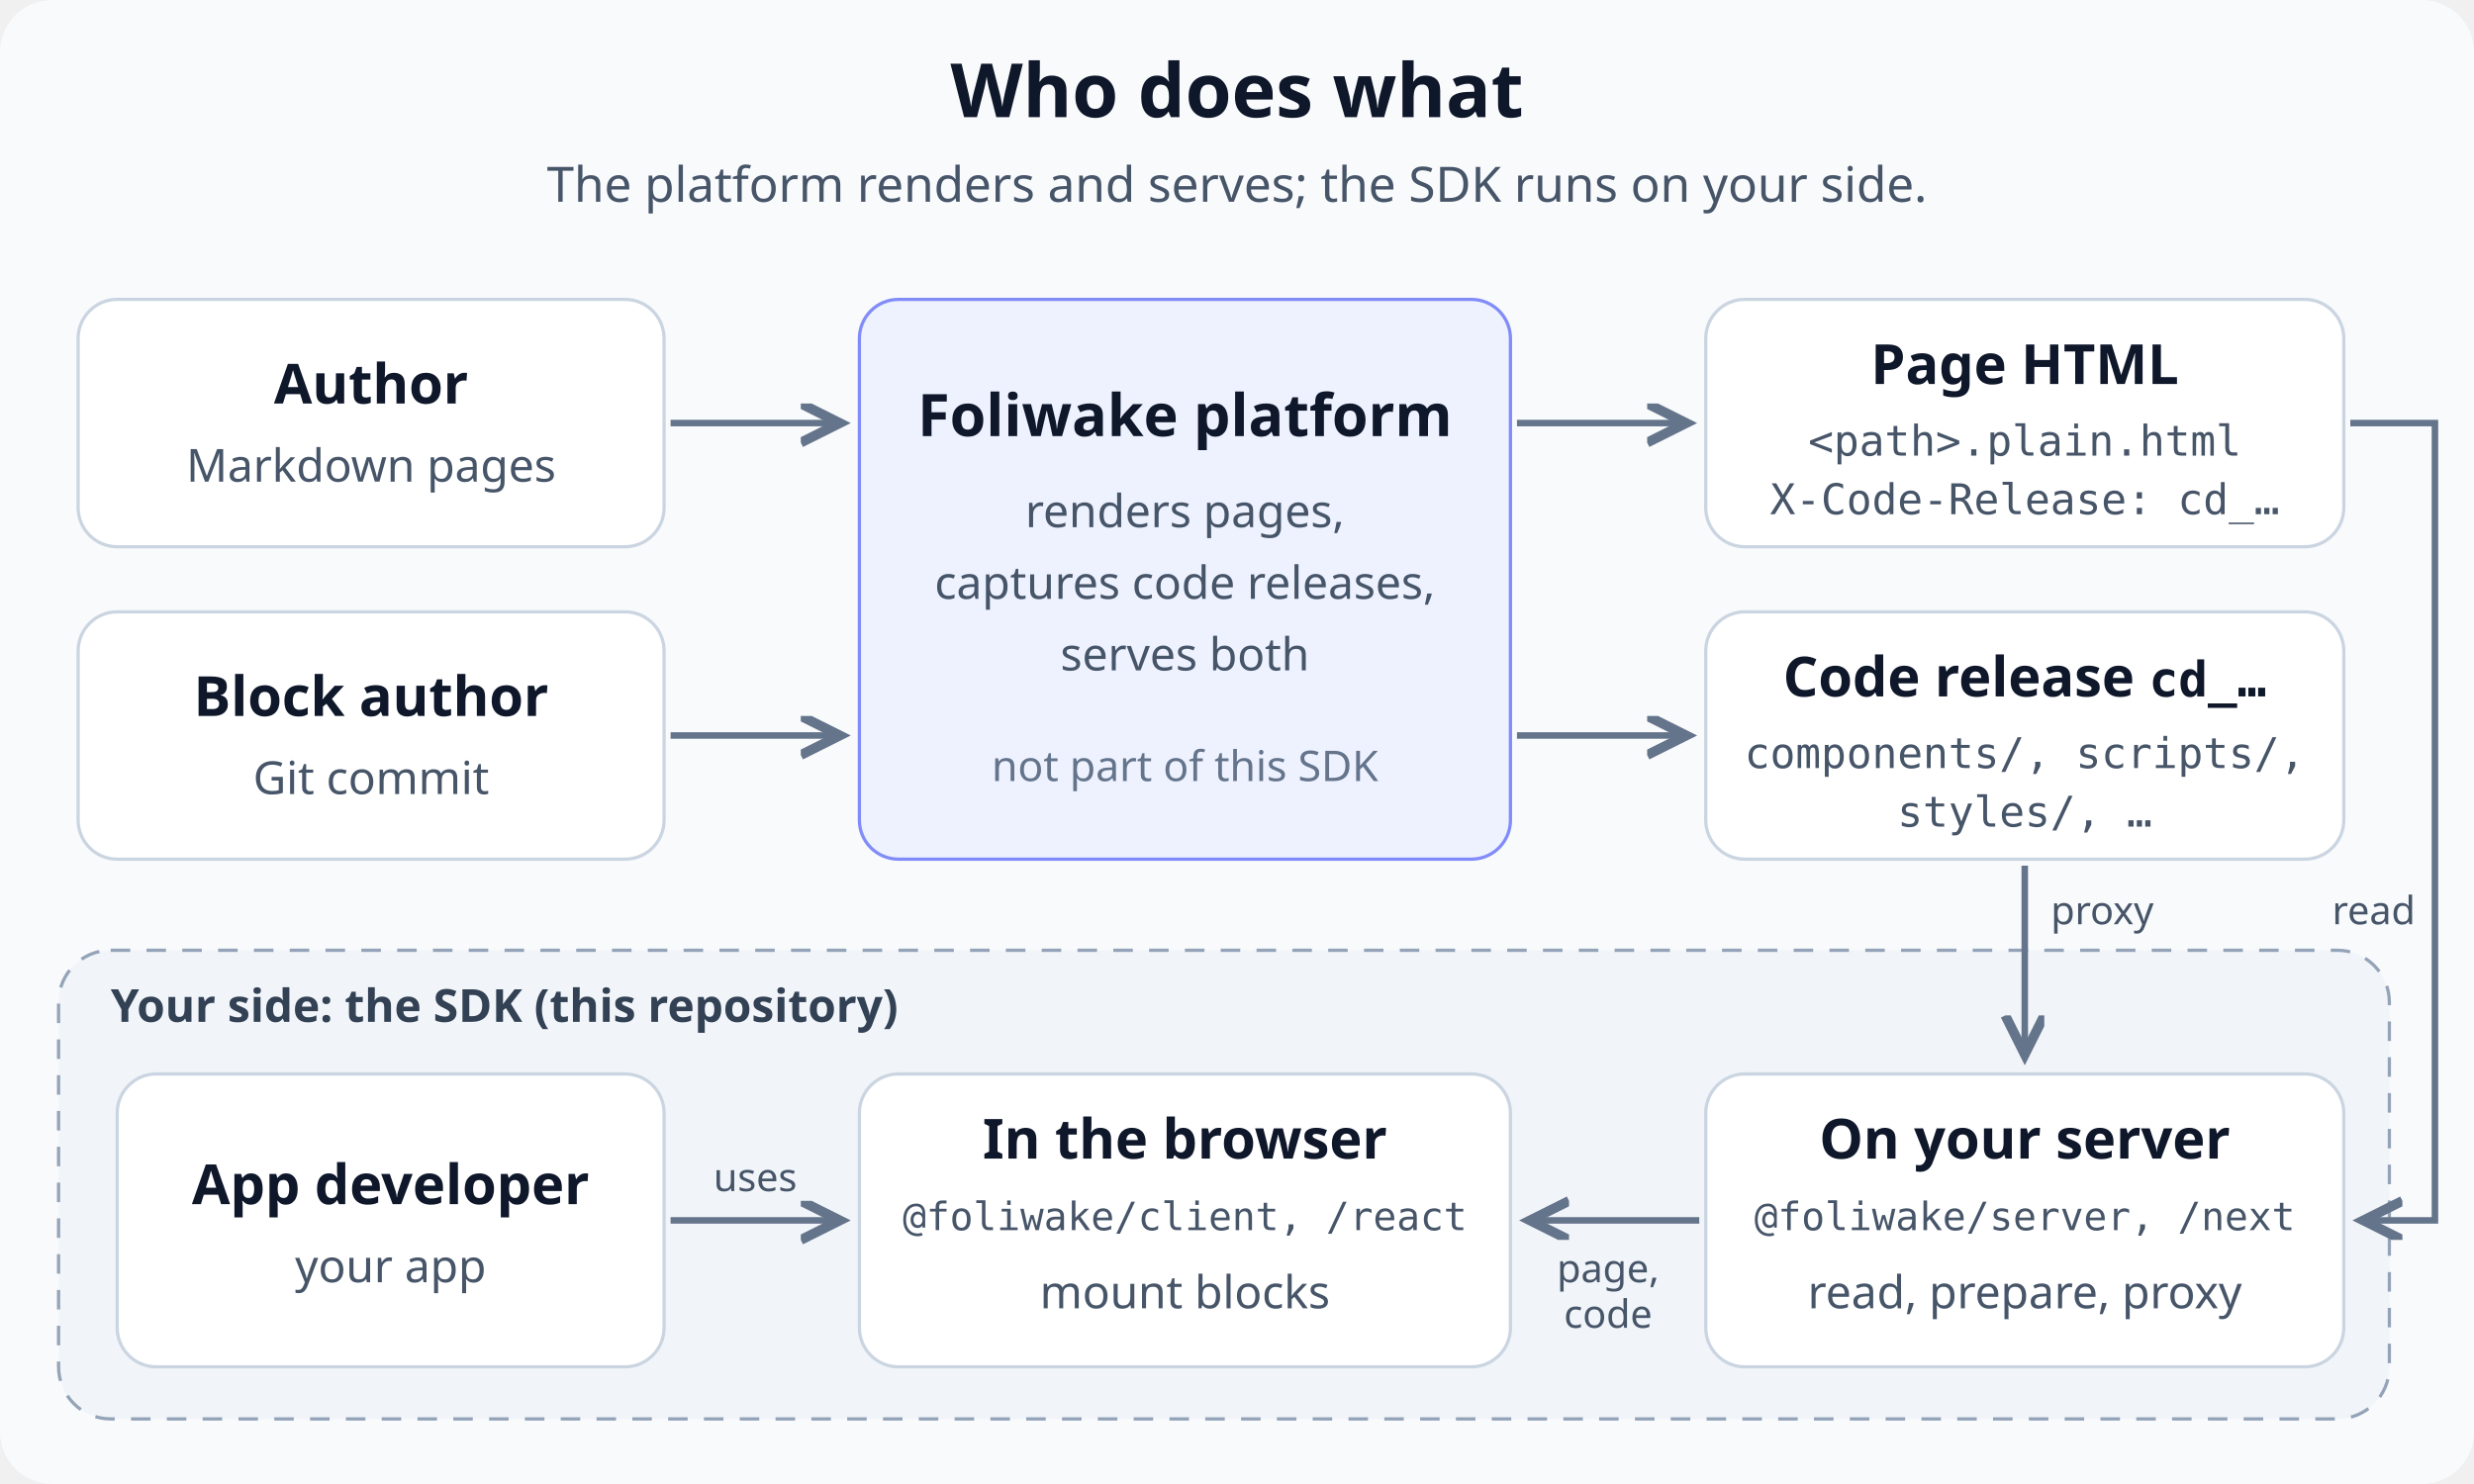
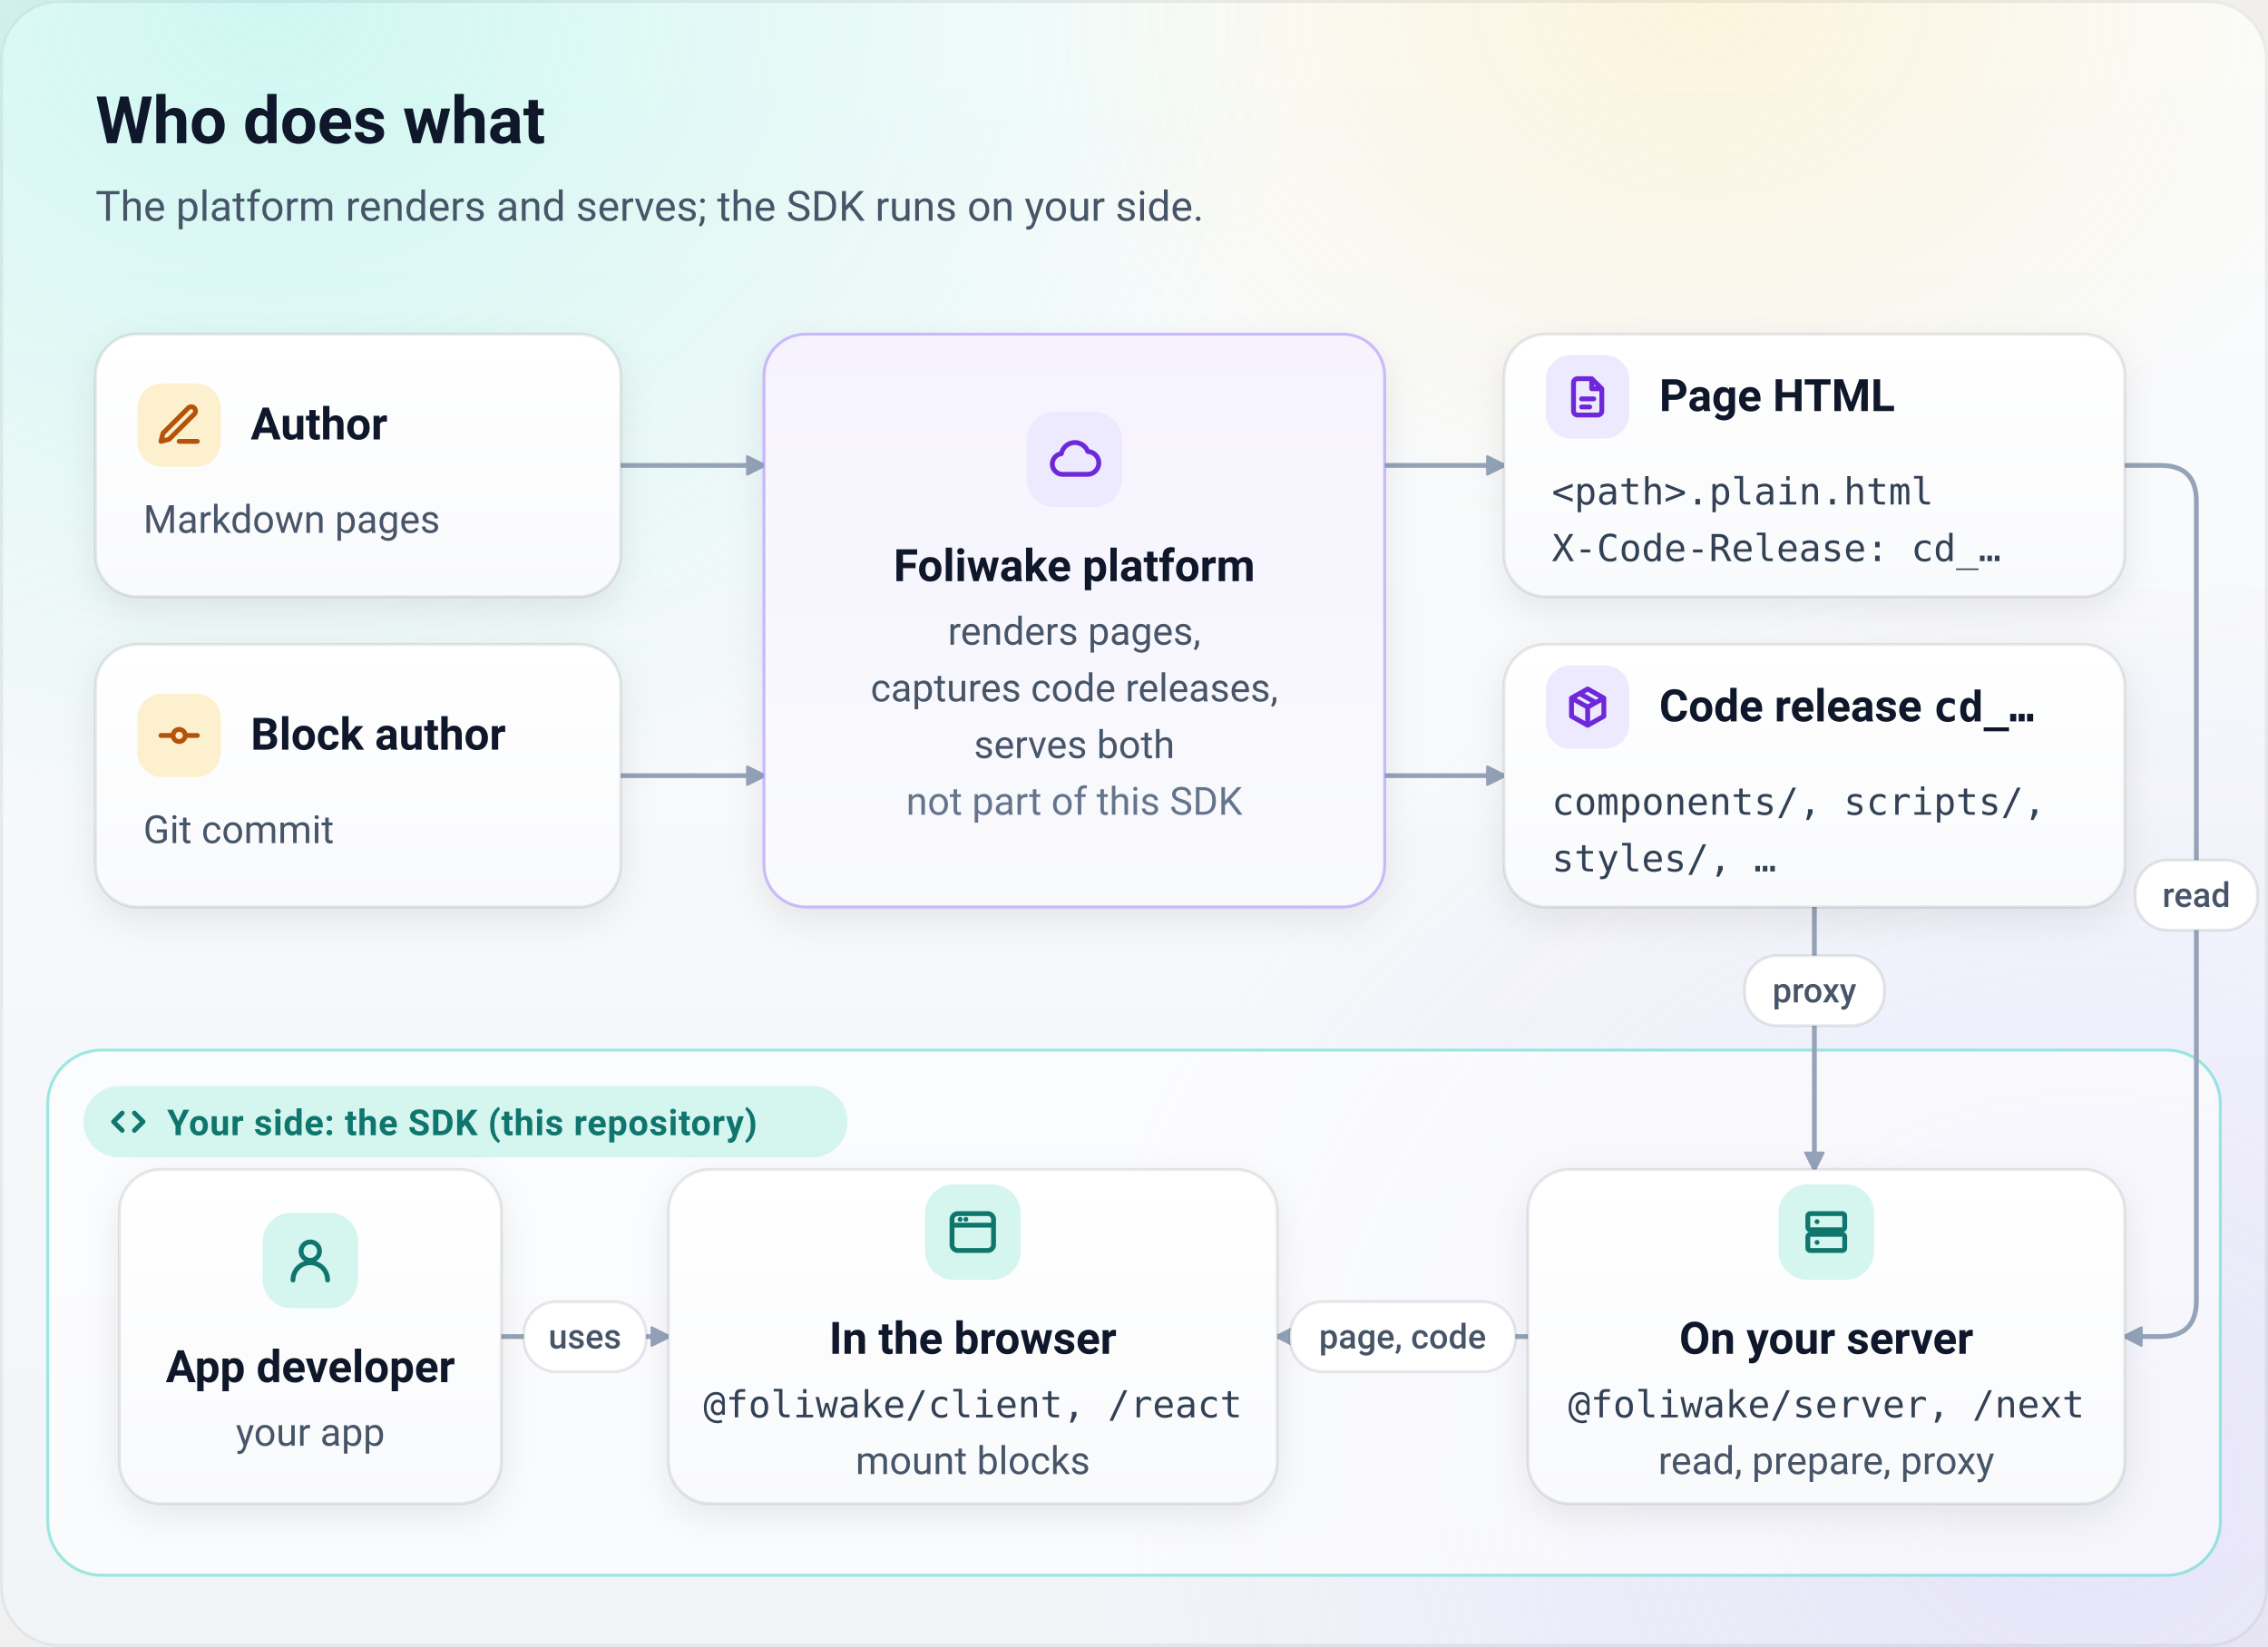
- <svg xmlns="http://www.w3.org/2000/svg" width="760" height="456" viewBox="0 0 760 456" role="img" aria-labelledby="title desc">
+ <svg xmlns="http://www.w3.org/2000/svg" width="760" height="552" viewBox="0 0 760 552" role="img" aria-labelledby="title desc">
  <defs>
-     <marker id="arrow" markerWidth="8" markerHeight="8" refX="6" refY="3" orient="auto">
-       <path d="M0 0L6 3L0 6" fill="none" stroke="#64748b" stroke-width="1.5" />
+     <linearGradient id="canvas" x1="0" y1="0" x2="0" y2="1">
+       <stop offset="0" stop-color="#fbfcfd" />
+       <stop offset="1" stop-color="#f2f5f8" />
+     </linearGradient>
+     <linearGradient id="card" x1="0" y1="0" x2="0" y2="1">
+       <stop offset="0" stop-color="#ffffff" />
+       <stop offset="1" stop-color="#f9fafc" />
+     </linearGradient>
+     <linearGradient id="tint-slate" x1="0" y1="0" x2="0" y2="1">
+       <stop offset="0" stop-color="#f6f8fa" />
+       <stop offset="1" stop-color="#f9fafc" />
+     </linearGradient>
+     <linearGradient id="tint-teal" x1="0" y1="0" x2="0" y2="1">
+       <stop offset="0" stop-color="#effcf9" />
+       <stop offset="1" stop-color="#f9fafc" />
+     </linearGradient>
+     <linearGradient id="tint-violet" x1="0" y1="0" x2="0" y2="1">
+       <stop offset="0" stop-color="#f6f3ff" />
+       <stop offset="1" stop-color="#f9fafc" />
+     </linearGradient>
+     <linearGradient id="tint-amber" x1="0" y1="0" x2="0" y2="1">
+       <stop offset="0" stop-color="#fffaeb" />
+       <stop offset="1" stop-color="#f9fafc" />
+     </linearGradient>
+     <radialGradient id="glow-teal">
+       <stop offset="0" stop-color="#5eead4" stop-opacity="0.28" />
+       <stop offset="1" stop-color="#5eead4" stop-opacity="0" />
+     </radialGradient>
+     <radialGradient id="glow-violet">
+       <stop offset="0" stop-color="#c4b5fd" stop-opacity="0.26" />
+       <stop offset="1" stop-color="#c4b5fd" stop-opacity="0" />
+     </radialGradient>
+     <radialGradient id="glow-amber">
+       <stop offset="0" stop-color="#fcd34d" stop-opacity="0.18" />
+       <stop offset="1" stop-color="#fcd34d" stop-opacity="0" />
+     </radialGradient>
+     <filter id="shadow" x="-20%" y="-20%" width="140%" height="160%">
+       <feDropShadow dx="0" dy="4" stdDeviation="6" flood-color="#0f172a" flood-opacity="0.08" />
+     </filter>
+     <marker id="head" viewBox="0 0 10 10" refX="8" refY="5" markerWidth="8" markerHeight="8" markerUnits="userSpaceOnUse" orient="auto-start-reverse">
+       <path d="M1 1.2L8.6 5L1 8.8z" fill="#94a3b8" stroke="#94a3b8" stroke-width="1" stroke-linejoin="round" />
    </marker>
  </defs>
-   <rect width="760" height="456" rx="16" fill="#f8fafc" />
-   <g font-family="system-ui, sans-serif" text-anchor="middle">
-     <text x="380" y="36" font-size="23" font-weight="700" fill="#0f172a">Who does what</text>
-     <text x="380" y="62" font-size="15" fill="#475569">The platform renders and serves; the SDK runs on your side.</text>
-     <rect x="24" y="92" width="180" height="76" rx="12" fill="#ffffff" stroke="#cbd5e1" />
-     <text x="114" y="124" font-size="17" font-weight="650" fill="#0f172a">Author</text>
-     <text x="114" y="148" font-size="14" fill="#475569">Markdown pages</text>
-     <rect x="24" y="188" width="180" height="76" rx="12" fill="#ffffff" stroke="#cbd5e1" />
-     <text x="114" y="220" font-size="17" font-weight="650" fill="#0f172a">Block author</text>
-     <text x="114" y="244" font-size="14" fill="#475569">Git commit</text>
-     <path d="M206 130 H258" stroke="#64748b" stroke-width="2" marker-end="url(#arrow)" />
-     <path d="M206 226 H258" stroke="#64748b" stroke-width="2" marker-end="url(#arrow)" />
-     <rect x="264" y="92" width="200" height="172" rx="12" fill="#eef2ff" stroke="#818cf8" />
-     <text x="364" y="134" font-size="18" font-weight="650" fill="#0f172a">Foliwake platform</text>
-     <text x="364" y="162" font-size="14" fill="#475569">renders pages,</text>
-     <text x="364" y="184" font-size="14" fill="#475569">captures code releases,</text>
-     <text x="364" y="206" font-size="14" fill="#475569">serves both</text>
-     <text x="364" y="240" font-size="13" fill="#64748b">not part of this SDK</text>
-     <path d="M466 130 H518" stroke="#64748b" stroke-width="2" marker-end="url(#arrow)" />
-     <path d="M466 226 H518" stroke="#64748b" stroke-width="2" marker-end="url(#arrow)" />
-     <rect x="524" y="92" width="196" height="76" rx="12" fill="#ffffff" stroke="#cbd5e1" />
-     <text x="622" y="118" font-size="17" font-weight="650" fill="#0f172a">Page HTML</text>
-     <text x="622" y="140" font-size="13" fill="#475569" font-family="ui-monospace, SFMono-Regular, Menlo, monospace">&lt;path&gt;.plain.html</text>
-     <text x="622" y="158" font-size="13" fill="#475569" font-family="ui-monospace, SFMono-Regular, Menlo, monospace">X-Code-Release: cd_…</text>
-     <rect x="524" y="188" width="196" height="76" rx="12" fill="#ffffff" stroke="#cbd5e1" />
-     <text x="622" y="214" font-size="17" font-weight="650" fill="#0f172a">Code release <tspan font-family="ui-monospace, SFMono-Regular, Menlo, monospace" font-size="15">cd_…</tspan>
+   <rect width="760" height="552" rx="20" fill="url(#canvas)" />
+   <ellipse cx="91.2" cy="0" rx="342" ry="286" fill="url(#glow-teal)" />
+   <ellipse cx="699.2" cy="496.8" rx="342" ry="312" fill="url(#glow-violet)" />
+   <ellipse cx="570" cy="0" rx="228" ry="182" fill="url(#glow-amber)" />
+   <rect x=".5" y=".5" width="759" height="551" rx="19.5" fill="none" stroke="#0f172a" stroke-opacity="0.07" />
+   <text x="32" y="48" font-family="system-ui, -apple-system, Segoe UI, Roboto, sans-serif" font-size="22" font-weight="700" fill="#0f172a" text-anchor="start">Who does what</text>
+   <text x="32" y="74" font-family="system-ui, -apple-system, Segoe UI, Roboto, sans-serif" font-size="14" font-weight="400" fill="#475569" text-anchor="start">The platform renders and serves; the SDK runs on your side.</text>
+   <rect x="16" y="352" width="728" height="176" rx="18" fill="#ffffff" fill-opacity="0.6" stroke="#2dd4bf" stroke-opacity=".45" />
+   <rect x="28" y="364" width="256" height="24" rx="12" fill="#d5f5ef" />
+   <path transform="translate(36 369) scale(0.583)" d="M8.5 7L3.5 12l5 5M15.5 7l5 5-5 5" fill="none" stroke="#0f766e" stroke-width="2.7" stroke-linecap="round" stroke-linejoin="round" />
+   <text x="56" y="380.5" font-family="system-ui, -apple-system, Segoe UI, Roboto, sans-serif" font-size="12" font-weight="600" fill="#0f766e" text-anchor="start" letter-spacing=".02em">Your side: the SDK (this repository)</text>
+   <path d="M208 156 L256 156" fill="none" stroke="#94a3b8" stroke-width="1.6" stroke-linecap="round" marker-end="url(#head)" />
+   <path d="M208 260 L256 260" fill="none" stroke="#94a3b8" stroke-width="1.6" stroke-linecap="round" marker-end="url(#head)" />
+   <path d="M464 156 L504 156" fill="none" stroke="#94a3b8" stroke-width="1.6" stroke-linecap="round" marker-end="url(#head)" />
+   <path d="M464 260 L504 260" fill="none" stroke="#94a3b8" stroke-width="1.6" stroke-linecap="round" marker-end="url(#head)" />
+   <path d="M608 304 L608 392" fill="none" stroke="#94a3b8" stroke-width="1.6" stroke-linecap="round" marker-end="url(#head)" />
+   <path d="M712 156 L724 156 Q736 156 736 168 L736 436 Q736 448 724 448 L712 448" fill="none" stroke="#94a3b8" stroke-width="1.6" stroke-linecap="round" marker-end="url(#head)" />
+   <path d="M168 448 L224 448" fill="none" stroke="#94a3b8" stroke-width="1.6" stroke-linecap="round" marker-end="url(#head)" />
+   <path d="M512 448 L428 448" fill="none" stroke="#94a3b8" stroke-width="1.6" stroke-linecap="round" marker-end="url(#head)" />
+   <g>
+     <rect x="32" y="112" width="176" height="88" rx="14" fill="url(#card)" stroke="#0f172a" stroke-opacity="0.09" filter="url(#shadow)" />
+     <rect x="46" y="128.5" width="28" height="28" rx="8.4" fill="#fdf0cf" />
+     <path transform="translate(51.9 134.4) scale(0.677)" d="M12 20h9M16.5 3.5a2.1 2.1 0 0 1 3 3L7 19l-4 1 1-4z" fill="none" stroke="#b45309" stroke-width="2.4" stroke-linecap="round" stroke-linejoin="round" />
+     <text x="84" y="147.3" font-family="system-ui, -apple-system, Segoe UI, Roboto, sans-serif" font-size="15" font-weight="650" fill="#0f172a" text-anchor="start">Author</text>
+     <text x="48" y="178.6" font-family="system-ui, -apple-system, Segoe UI, Roboto, sans-serif" font-size="13" font-weight="400" fill="#475569" text-anchor="start">Markdown pages</text>
+   </g>
+   <g>
+     <rect x="32" y="216" width="176" height="88" rx="14" fill="url(#card)" stroke="#0f172a" stroke-opacity="0.09" filter="url(#shadow)" />
+     <rect x="46" y="232.5" width="28" height="28" rx="8.4" fill="#fdf0cf" />
+     <path transform="translate(51.9 238.4) scale(0.677)" d="M12 9a3 3 0 1 1 0 6 3 3 0 0 1 0-6zM3 12h6M15 12h6" fill="none" stroke="#b45309" stroke-width="2.4" stroke-linecap="round" stroke-linejoin="round" />
+     <text x="84" y="251.3" font-family="system-ui, -apple-system, Segoe UI, Roboto, sans-serif" font-size="15" font-weight="650" fill="#0f172a" text-anchor="start">Block author</text>
+     <text x="48" y="282.6" font-family="system-ui, -apple-system, Segoe UI, Roboto, sans-serif" font-size="13" font-weight="400" fill="#475569" text-anchor="start">Git commit</text>
+   </g>
+   <g>
+     <rect x="256" y="112" width="208" height="192" rx="14" fill="url(#tint-violet)" stroke="#a78bfa" stroke-opacity=".55" filter="url(#shadow)" />
+     <rect x="344" y="138" width="32" height="32" rx="9.6" fill="#ede9fe" />
+     <path transform="translate(350.7 144.7) scale(0.773)" d="M7 18.5a4.5 4.5 0 0 1-.6-8.96A6 6 0 0 1 17.9 8.6 4.5 4.5 0 0 1 17.5 18.5z" fill="none" stroke="#6d28d9" stroke-width="2.1" stroke-linecap="round" stroke-linejoin="round" />
+     <text x="360" y="194.8" font-family="system-ui, -apple-system, Segoe UI, Roboto, sans-serif" font-size="15" font-weight="650" fill="#0f172a" text-anchor="middle">Foliwake platform</text>
+     <text x="360" y="216.1" font-family="system-ui, -apple-system, Segoe UI, Roboto, sans-serif" font-size="13" font-weight="400" fill="#475569" text-anchor="middle">renders pages,</text>
+     <text x="360" y="235.1" font-family="system-ui, -apple-system, Segoe UI, Roboto, sans-serif" font-size="13" font-weight="400" fill="#475569" text-anchor="middle">captures code releases,</text>
+     <text x="360" y="254.1" font-family="system-ui, -apple-system, Segoe UI, Roboto, sans-serif" font-size="13" font-weight="400" fill="#475569" text-anchor="middle">serves both</text>
+     <text x="360" y="273.1" font-family="system-ui, -apple-system, Segoe UI, Roboto, sans-serif" font-size="13" font-weight="400" fill="#64748b" text-anchor="middle">not part of this SDK</text>
+   </g>
+   <g>
+     <rect x="504" y="112" width="208" height="88" rx="14" fill="url(#card)" stroke="#0f172a" stroke-opacity="0.09" filter="url(#shadow)" />
+     <rect x="518" y="119" width="28" height="28" rx="8.4" fill="#ede9fe" />
+     <path transform="translate(523.9 124.9) scale(0.677)" d="M14 3H7a2 2 0 0 0-2 2v14a2 2 0 0 0 2 2h10a2 2 0 0 0 2-2V8zM14 3v5h5M9 13h6M9 17h4" fill="none" stroke="#6d28d9" stroke-width="2.4" stroke-linecap="round" stroke-linejoin="round" />
+     <text x="556" y="137.8" font-family="system-ui, -apple-system, Segoe UI, Roboto, sans-serif" font-size="15" font-weight="650" fill="#0f172a" text-anchor="start">Page HTML</text>
+     <text x="520" y="169.1" font-family="ui-monospace, SFMono-Regular, Menlo, Consolas, monospace" font-size="12.5" font-weight="400" fill="#334155" text-anchor="start">&lt;path&gt;.plain.html</text>
+     <text x="520" y="188.1" font-family="ui-monospace, SFMono-Regular, Menlo, Consolas, monospace" font-size="12.5" font-weight="400" fill="#334155" text-anchor="start">X-Code-Release: cd_…</text>
+   </g>
+   <g>
+     <rect x="504" y="216" width="208" height="88" rx="14" fill="url(#card)" stroke="#0f172a" stroke-opacity="0.09" filter="url(#shadow)" />
+     <rect x="518" y="223" width="28" height="28" rx="8.4" fill="#ede9fe" />
+     <path transform="translate(523.9 228.9) scale(0.677)" d="M12 3l8 4.5v9L12 21l-8-4.5v-9zM4 7.5l8 4.5 8-4.5M12 12v9M8 5.25l8 4.5" fill="none" stroke="#6d28d9" stroke-width="2.4" stroke-linecap="round" stroke-linejoin="round" />
+     <text x="556" y="241.8" font-family="system-ui, -apple-system, Segoe UI, Roboto, sans-serif" font-size="15" font-weight="650" fill="#0f172a" text-anchor="start">Code release <tspan font-family="ui-monospace, SFMono-Regular, Menlo, Consolas, monospace" font-size="14.1">cd_…</tspan>
    </text>
-     <text x="622" y="236" font-size="13" fill="#475569" font-family="ui-monospace, SFMono-Regular, Menlo, monospace">components/, scripts/,</text>
-     <text x="622" y="254" font-size="13" fill="#475569" font-family="ui-monospace, SFMono-Regular, Menlo, monospace">styles/, …</text>
-     <rect x="18" y="292" width="716" height="144" rx="16" fill="#f1f5f9" stroke="#94a3b8" stroke-dasharray="6 5" />
-     <text x="34" y="314" text-anchor="start" font-size="14" font-weight="650" fill="#334155">Your side: the SDK (this repository)</text>
-     <path d="M622 266 V324" stroke="#64748b" stroke-width="2" marker-end="url(#arrow)" />
-     <text x="630" y="284" text-anchor="start" font-size="12" fill="#475569">proxy</text>
-     <path d="M722 130 H748 V375 H726" stroke="#64748b" stroke-width="2" fill="none" marker-end="url(#arrow)" />
-     <text x="742" y="284" text-anchor="end" font-size="12" fill="#475569">read</text>
-     <rect x="36" y="330" width="168" height="90" rx="12" fill="#ffffff" stroke="#cbd5e1" />
-     <text x="120" y="370" font-size="17" font-weight="650" fill="#0f172a">App developer</text>
-     <text x="120" y="394" font-size="14" fill="#475569">your app</text>
-     <path d="M206 375 H258" stroke="#64748b" stroke-width="2" marker-end="url(#arrow)" />
-     <text x="232" y="366" font-size="12" fill="#475569">uses</text>
-     <rect x="264" y="330" width="200" height="90" rx="12" fill="#ffffff" stroke="#cbd5e1" />
-     <text x="364" y="356" font-size="17" font-weight="650" fill="#0f172a">In the browser</text>
-     <text x="364" y="378" font-size="12" fill="#475569" font-family="ui-monospace, SFMono-Regular, Menlo, monospace">@foliwake/client, /react</text>
-     <text x="364" y="402" font-size="14" fill="#475569">mount blocks</text>
-     <rect x="524" y="330" width="196" height="90" rx="12" fill="#ffffff" stroke="#cbd5e1" />
-     <text x="622" y="356" font-size="17" font-weight="650" fill="#0f172a">On your server</text>
-     <text x="622" y="378" font-size="12" fill="#475569" font-family="ui-monospace, SFMono-Regular, Menlo, monospace">@foliwake/server, /next</text>
-     <text x="622" y="402" font-size="14" fill="#475569">read, prepare, proxy</text>
-     <path d="M522 375 H470" stroke="#64748b" stroke-width="2" marker-end="url(#arrow)" />
-     <text x="494" y="394" font-size="12" fill="#475569">page,</text>
-     <text x="494" y="408" font-size="12" fill="#475569">code</text>
+     <text x="520" y="273.1" font-family="ui-monospace, SFMono-Regular, Menlo, Consolas, monospace" font-size="12.5" font-weight="400" fill="#334155" text-anchor="start">components/, scripts/,</text>
+     <text x="520" y="292.1" font-family="ui-monospace, SFMono-Regular, Menlo, Consolas, monospace" font-size="12.5" font-weight="400" fill="#334155" text-anchor="start">styles/, …</text>
  </g>
+   <g>
+     <rect x="40" y="392" width="128" height="112" rx="14" fill="url(#card)" stroke="#0f172a" stroke-opacity="0.09" filter="url(#shadow)" />
+     <rect x="88" y="406.5" width="32" height="32" rx="9.6" fill="#d5f5ef" />
+     <path transform="translate(94.7 413.2) scale(0.773)" d="M12 4a4 4 0 1 1 0 8 4 4 0 0 1 0-8zM4.5 20.5a7.5 7.5 0 0 1 15 0" fill="none" stroke="#0f766e" stroke-width="2.1" stroke-linecap="round" stroke-linejoin="round" />
+     <text x="104" y="463.3" font-family="system-ui, -apple-system, Segoe UI, Roboto, sans-serif" font-size="15" font-weight="650" fill="#0f172a" text-anchor="middle">App developer</text>
+     <text x="104" y="484.6" font-family="system-ui, -apple-system, Segoe UI, Roboto, sans-serif" font-size="13" font-weight="400" fill="#475569" text-anchor="middle">your app</text>
+   </g>
+   <g>
+     <rect x="224" y="392" width="204" height="112" rx="14" fill="url(#card)" stroke="#0f172a" stroke-opacity="0.09" filter="url(#shadow)" />
+     <rect x="310" y="397" width="32" height="32" rx="9.6" fill="#d5f5ef" />
+     <path transform="translate(316.7 403.7) scale(0.773)" d="M3 6.5A2.5 2.5 0 0 1 5.5 4h13A2.5 2.5 0 0 1 21 6.5v11a2.5 2.5 0 0 1-2.5 2.5h-13A2.5 2.5 0 0 1 3 17.5zM3 9h18M6.5 6.5h.01M9 6.5h.01" fill="none" stroke="#0f766e" stroke-width="2.1" stroke-linecap="round" stroke-linejoin="round" />
+     <text x="326" y="453.8" font-family="system-ui, -apple-system, Segoe UI, Roboto, sans-serif" font-size="15" font-weight="650" fill="#0f172a" text-anchor="middle">In the browser</text>
+     <text x="326" y="475.1" font-family="ui-monospace, SFMono-Regular, Menlo, Consolas, monospace" font-size="12.5" font-weight="400" fill="#334155" text-anchor="middle">@foliwake/client, /react</text>
+     <text x="326" y="494.1" font-family="system-ui, -apple-system, Segoe UI, Roboto, sans-serif" font-size="13" font-weight="400" fill="#475569" text-anchor="middle">mount blocks</text>
+   </g>
+   <g>
+     <rect x="512" y="392" width="200" height="112" rx="14" fill="url(#card)" stroke="#0f172a" stroke-opacity="0.09" filter="url(#shadow)" />
+     <rect x="596" y="397" width="32" height="32" rx="9.6" fill="#d5f5ef" />
+     <path transform="translate(602.7 403.7) scale(0.773)" d="M5 4h14a1 1 0 0 1 1 1v5a1 1 0 0 1-1 1H5a1 1 0 0 1-1-1V5a1 1 0 0 1 1-1zM5 13h14a1 1 0 0 1 1 1v5a1 1 0 0 1-1 1H5a1 1 0 0 1-1-1v-5a1 1 0 0 1 1-1zM8 7.5h.01M8 16.5h.01" fill="none" stroke="#0f766e" stroke-width="2.1" stroke-linecap="round" stroke-linejoin="round" />
+     <text x="612" y="453.8" font-family="system-ui, -apple-system, Segoe UI, Roboto, sans-serif" font-size="15" font-weight="650" fill="#0f172a" text-anchor="middle">On your server</text>
+     <text x="612" y="475.1" font-family="ui-monospace, SFMono-Regular, Menlo, Consolas, monospace" font-size="12.5" font-weight="400" fill="#334155" text-anchor="middle">@foliwake/server, /next</text>
+     <text x="612" y="494.1" font-family="system-ui, -apple-system, Segoe UI, Roboto, sans-serif" font-size="13" font-weight="400" fill="#475569" text-anchor="middle">read, prepare, proxy</text>
+   </g>
+   <rect x="584.6" y="320.3" width="46.8" height="23.5" rx="11" fill="#ffffff" stroke="#0f172a" stroke-opacity="0.1" />
+   <text x="608" y="336" font-family="system-ui, -apple-system, Segoe UI, Roboto, sans-serif" font-size="11.5" font-weight="500" fill="#475569" text-anchor="middle">proxy</text>
+   <rect x="715.5" y="288.3" width="41" height="23.5" rx="11" fill="#ffffff" stroke="#0f172a" stroke-opacity="0.1" />
+   <text x="736" y="304" font-family="system-ui, -apple-system, Segoe UI, Roboto, sans-serif" font-size="11.5" font-weight="500" fill="#475569" text-anchor="middle">read</text>
+   <rect x="175.5" y="436.3" width="41" height="23.5" rx="11" fill="#ffffff" stroke="#0f172a" stroke-opacity="0.1" />
+   <text x="196" y="452" font-family="system-ui, -apple-system, Segoe UI, Roboto, sans-serif" font-size="11.5" font-weight="500" fill="#475569" text-anchor="middle">uses</text>
+   <rect x="432.3" y="436.3" width="75.5" height="23.5" rx="11" fill="#ffffff" stroke="#0f172a" stroke-opacity="0.1" />
+   <text x="470" y="452" font-family="system-ui, -apple-system, Segoe UI, Roboto, sans-serif" font-size="11.5" font-weight="500" fill="#475569" text-anchor="middle">page, code</text>
</svg>
